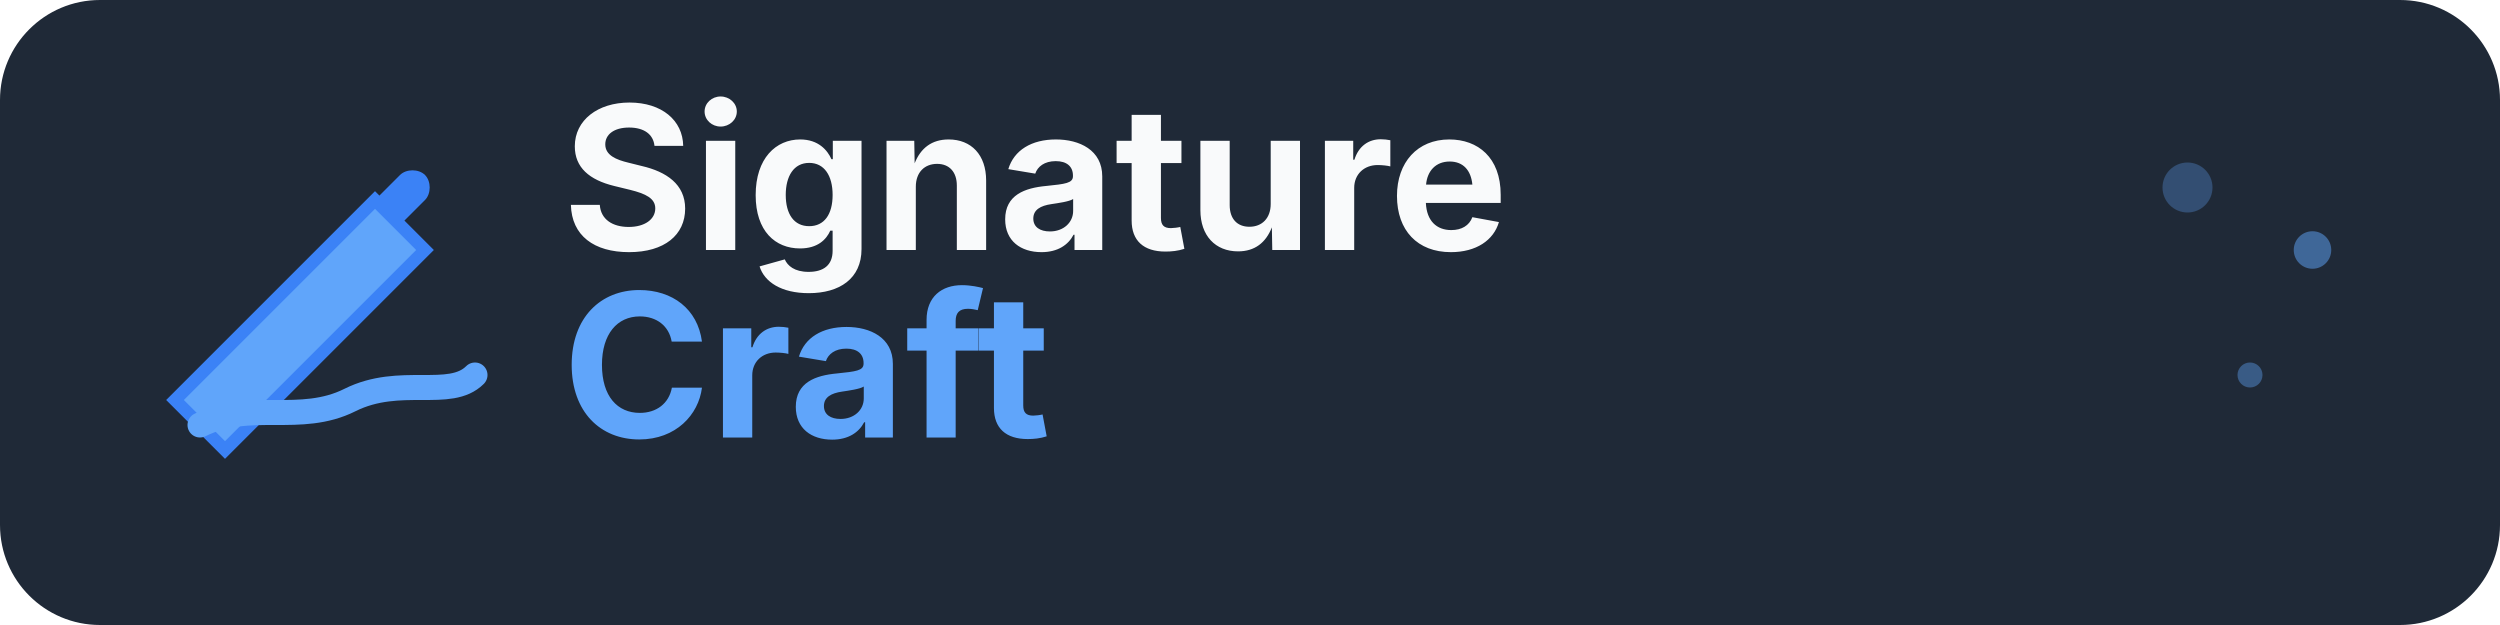
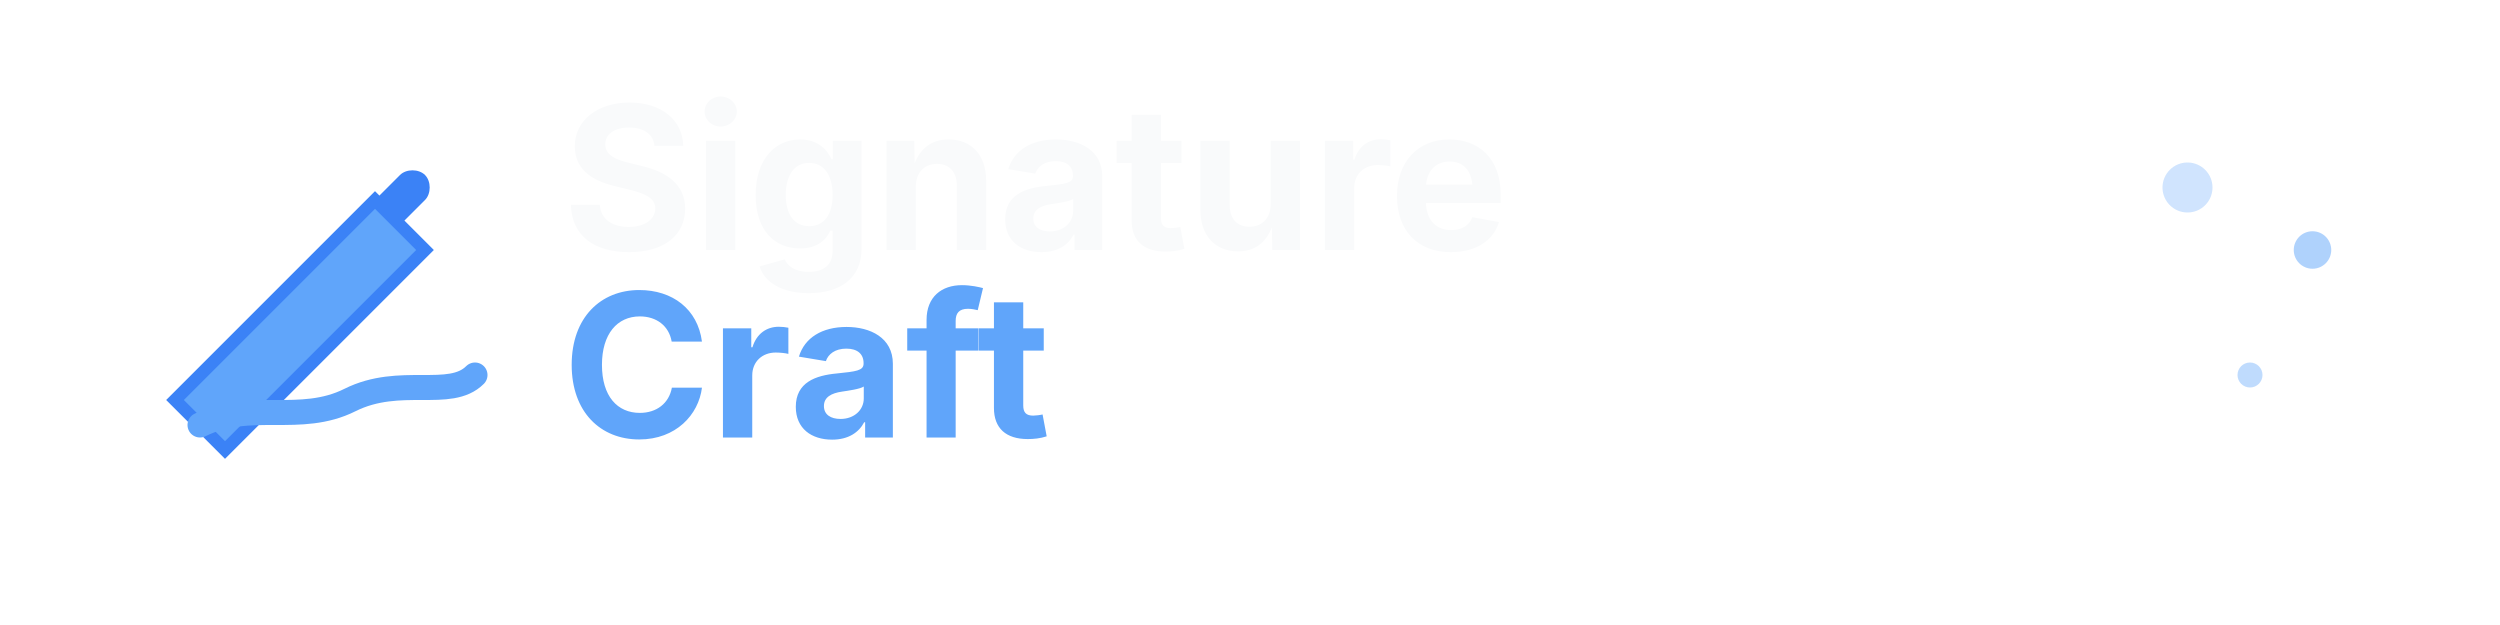
<svg xmlns="http://www.w3.org/2000/svg" width="200" height="50" viewBox="0 0 200 50" fill="none">
-   <rect width="200" height="50" rx="8" fill="#1F2937" />
  <g transform="translate(12, 12)">
    <path d="M2 20L18 4L22 8L6 24L2 20Z" fill="#60A5FA" stroke="#3B82F6" stroke-width="1" />
    <path d="M18 4L20 2C20.5 1.5 21.5 1.5 22 2C22.5 2.5 22.5 3.5 22 4L20 6L18 4Z" fill="#3B82F6" />
    <path d="M4 22C8 20 12 22 16 20C20 18 24 20 26 18" stroke="#60A5FA" stroke-width="2" stroke-linecap="round" fill="none" />
  </g>
  <text x="45" y="20" font-family="system-ui, -apple-system, sans-serif" font-size="16" font-weight="700" fill="#F9FAFB">
    Signature
  </text>
  <text x="45" y="35" font-family="system-ui, -apple-system, sans-serif" font-size="16" font-weight="700" fill="#60A5FA">
    Craft
  </text>
  <circle cx="175" cy="15" r="2" fill="#60A5FA" opacity="0.3" />
  <circle cx="185" cy="20" r="1.5" fill="#60A5FA" opacity="0.5" />
  <circle cx="180" cy="30" r="1" fill="#60A5FA" opacity="0.4" />
</svg>
